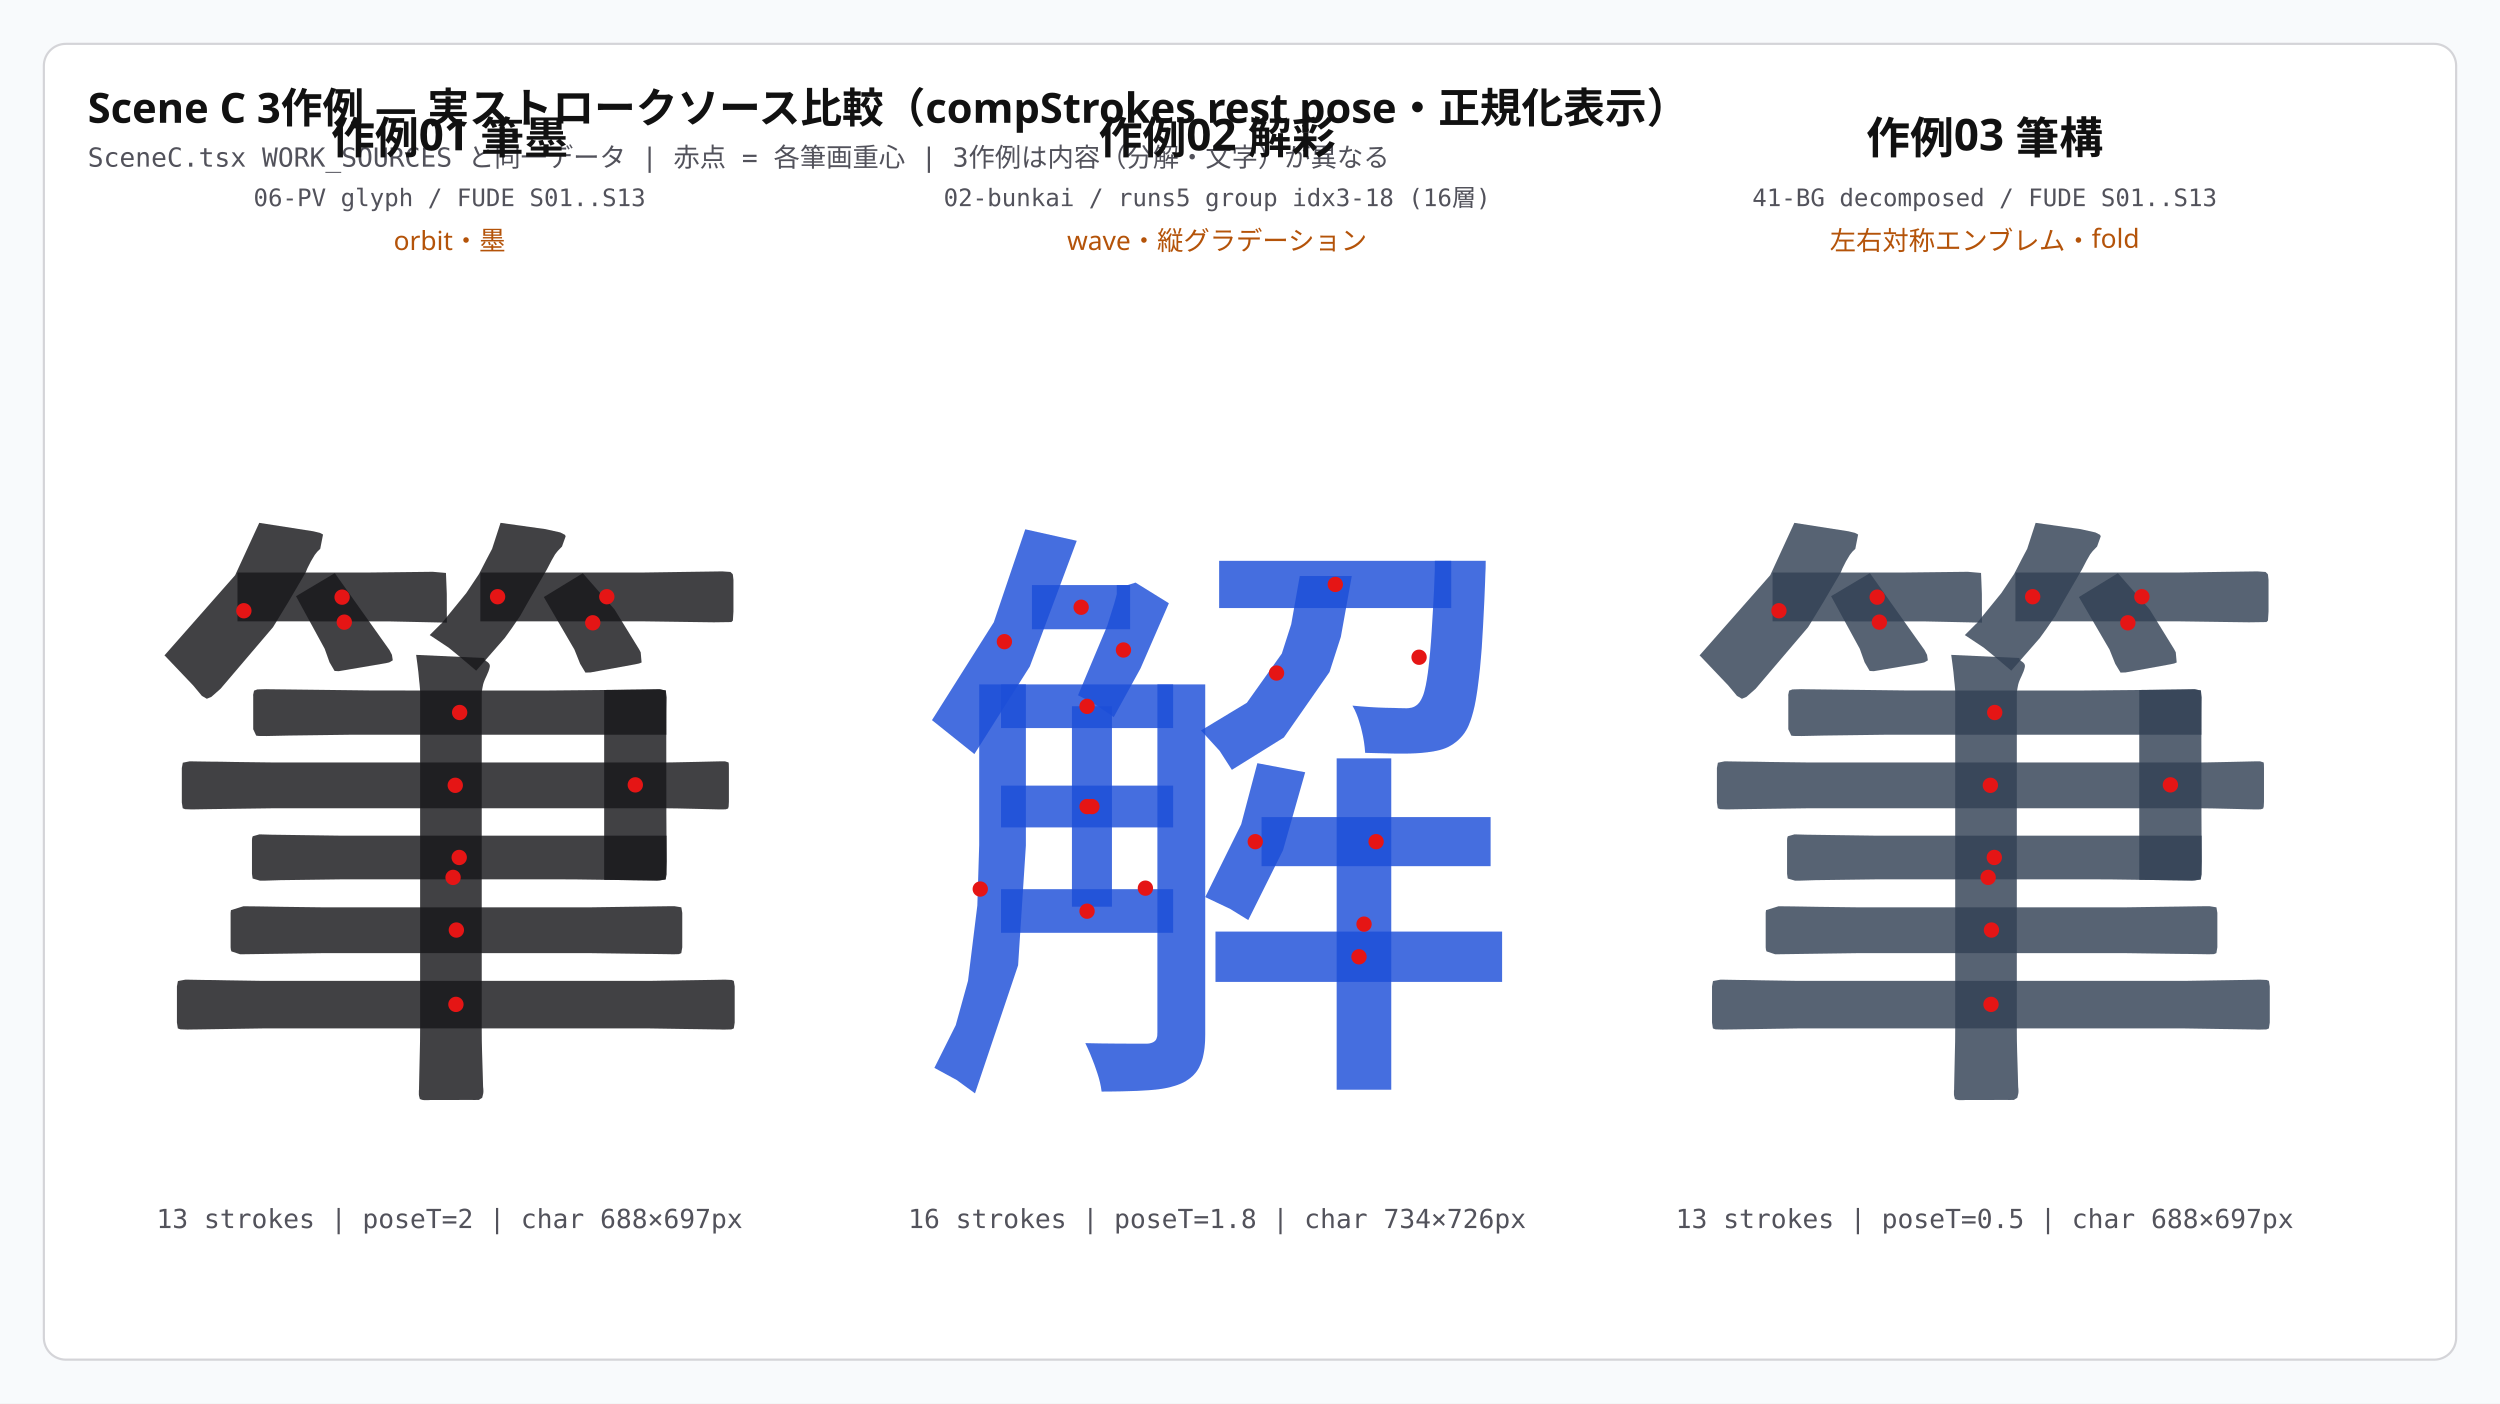
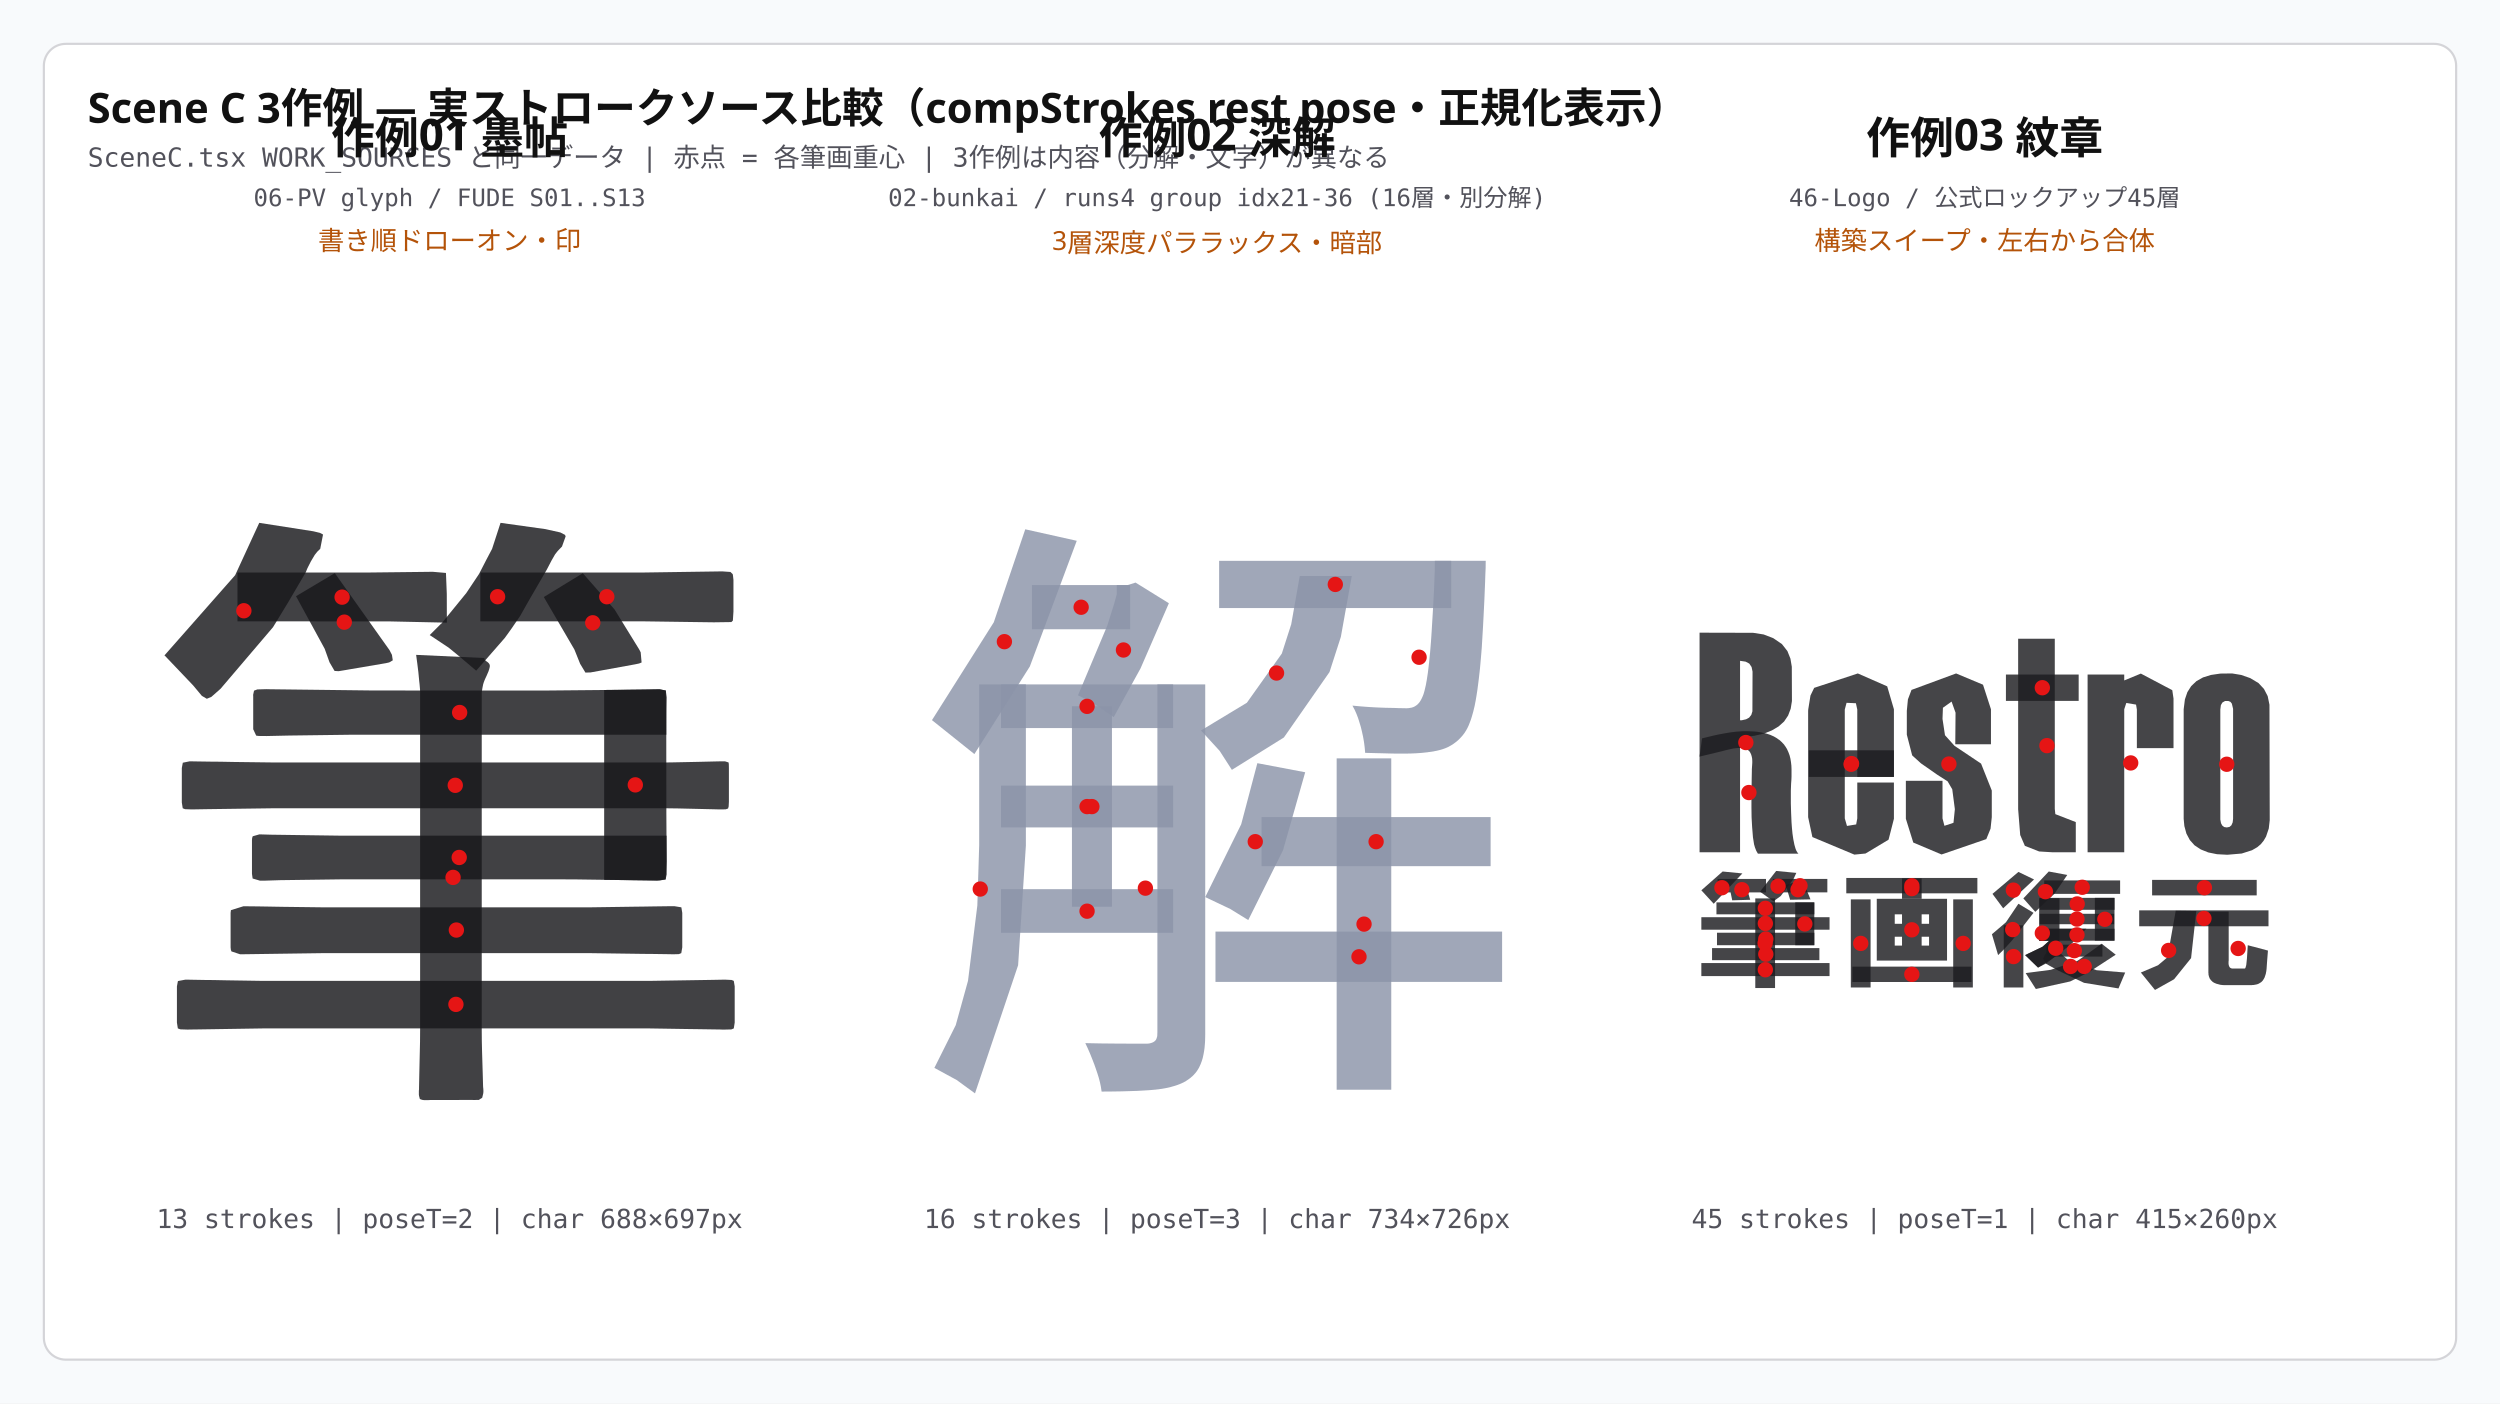
<svg xmlns="http://www.w3.org/2000/svg" width="1140" height="640" viewBox="0 0 1140 640">
  <rect width="1140" height="640" fill="#f8fafc" />
  <rect x="20" y="20" width="1100" height="600" rx="10" fill="#ffffff" stroke="#d4d4d8" />
  <text x="40" y="56" font-size="19" font-weight="700" fill="#111111" font-family="'Yu Gothic UI','Meiryo',sans-serif">Scene C 3作例 — 実ストロークソース比較（compStrokes rest pose・正規化表示）</text>
  <text x="40" y="76" font-size="12" fill="#52525b" font-family="'Consolas','Cascadia Mono',monospace">SceneC.tsx WORK_SOURCES と同一データ | 赤点 = 各筆画重心 | 3作例は内容（分解・文字）が異なる</text>
  <g transform="translate(-152.4,126.2) scale(0.3777)">
    <polygon points="907.3,467.0 905.9,456.5 988.3,460.3 988.2,461.1 988.4,461.8 988.8,462.5 989.4,463.2 990.1,463.7 990.8,464.3 991.4,464.7 992.5,465.5 993.3,466.3 994.0,467.1 994.5,468.0 994.8,469.0 994.9,470.1 994.7,471.5 994.0,474.2 993.1,476.8 992.0,479.3 990.9,481.9 989.7,484.4 988.6,486.9 987.6,489.5 986.8,492.1 986.0,496.1 985.3,500.3 985.1,502.2 985.1,909.7 985.2,922.8 985.5,935.9 985.9,949.0 986.3,962.1 986.7,976.8 986.8,978.6 987.0,980.5 987.1,982.4 987.1,984.2 986.9,986.0 986.3,988.6 985.6,991.3 982.6,993.1 982.3,993.4 981.9,993.7 981.5,993.8 976.0,993.9 970.5,993.8 952.3,993.9 927.4,993.9 926.4,993.9 923.4,993.9 921.6,994.0 919.7,994.1 917.8,994.1 915.9,994.1 915.1,994.0 914.7,994.0 914.4,993.9 914.1,993.9 913.8,993.8 913.6,993.8 913.5,993.8 912.8,993.6 911.6,993.2 910.4,992.7 909.9,990.8 909.4,988.9 909.3,988.1 909.2,987.6 909.2,987.2 909.2,986.9 909.2,986.0 909.2,985.4 909.2,985.1 909.2,984.9 909.2,983.9 909.2,983.2 909.2,982.9 909.2,982.8 909.4,981.0 909.4,978.8 909.7,964.0 910.0,950.4 910.3,936.9 910.6,923.3 910.7,909.7 910.7,501.8 910.6,498.4 910.3,494.9 910.0,491.5 909.6,488.1 908.6,477.5" fill="#18181b" fill-opacity="0.82" />
    <polygon points="922.3,432.6 935.9,419.0 936.1,419.1 966.5,381.8 981.9,358.7 990.9,341.2 997.6,328.5 1007.8,297.1 1062.1,304.7 1080.0,308.7 1085.6,311.6 1086.4,313.4 1082.0,325.7 1079.7,328.1 1076.8,331.1 1073.6,335.2 1069.2,342.9 1063.8,353.3 1041.6,391.6 1031.6,409.3 1020.9,425.0 1012.9,436.1 978.4,475.6 958.0,458.3 945.2,447.8" fill="#18181b" fill-opacity="0.82" />
    <polygon points="707.7,680.2 707.9,677.7 708.6,675.5 716.7,673.2 730.6,673.6 816.3,674.8 1208.2,674.8 1208.3,706.1 1207.1,727.6 1196.8,729.0 1099.4,727.6 1078.4,727.5 816.3,727.5 741.9,728.5 723.1,729.1 719.7,729.1 717.3,729.1 708.5,726.5 707.7,720.8 707.7,682.2" fill="#18181b" fill-opacity="0.82" />
    <polygon points="709.1,504.8 710.2,499.7 714.2,498.2 725.1,497.9 729.4,498.0 854.0,499.5 1058.0,499.6 1154.6,498.7 1184.2,498.3 1199.6,498.0 1207.1,499.5 1207.3,499.5 1207.9,552.9 829.2,552.9 752.7,553.9 725.4,554.5 715.5,554.4 712.8,554.0 709.2,546.3 709.2,506.6" fill="#18181b" fill-opacity="0.82" />
    <polygon points="690.2,416.0 690.2,357.1 847.2,357.1 909.3,356.4 925.9,356.2 941.9,357.6 942.9,382.7 943.0,417.6 873.8,416.1" fill="#18181b" fill-opacity="0.82" />
    <polygon points="1132.9,498.9 1177.8,498.4 1199.9,498.1 1207.3,499.5 1208.4,507.7 1208.2,524.3 1207.9,555.8 1208.0,648.6 1208.3,698.7 1208.4,721.5 1207.1,727.6 1200.1,728.9 1173.7,728.6 1132.9,728.1" fill="#18181b" fill-opacity="0.82" />
    <polygon points="983.4,416.0 983.4,357.1 1179.0,357.1 1254.8,356.0 1275.4,355.7 1285.4,356.4 1286.7,357.7 1288.1,359.0 1288.4,360.6 1289.0,366.0 1289.0,366.8 1289.0,368.1 1289.0,371.7 1289.0,371.8 1289.0,375.4 1289.0,404.1 1288.3,415.1 1286.5,416.9 1265.3,417.2 1242.8,416.9 1179.0,416.0" fill="#18181b" fill-opacity="0.82" />
    <polygon points="617.1,900.5 617.1,856.7 618.3,850.3 627.4,848.6 628.2,848.6 629.8,848.6 633.3,848.7 650.8,849.0 661.8,849.1 676.4,849.4 720.6,850.1 1187.8,850.1 1262.7,848.9 1278.6,848.6 1286.8,849.0 1289.4,850.1 1290.5,856.7 1290.5,900.5 1289.4,907.5 1286.5,908.7 1278.6,908.9 1275.1,908.9 1273.3,908.8 1246.6,908.4 1232.0,908.2 1187.8,907.5 720.6,907.5 643.3,908.7 635.6,908.8 629.8,908.9 621.2,908.6 618.2,907.5" fill="#18181b" fill-opacity="0.82" />
    <polygon points="681.9,809.6 681.9,768.0 682.3,764.7 697.4,760.0 708.4,760.1 716.6,760.2 728.7,760.4 733.7,760.5 745.8,760.7 793.5,761.3 1115.6,761.3 1171.2,760.5 1179.9,760.4 1192.0,760.2 1214.3,759.9 1217.6,759.9 1226.1,761.3 1227.2,768.0 1227.2,809.6 1226.0,816.6 1223.1,817.8 1215.6,818.0 1212.8,817.9 1192.0,817.6 1179.9,817.5 1115.6,816.6 793.5,816.6 708.4,817.8 693.4,818.0 682.9,814.5 682.2,812.4" fill="#18181b" fill-opacity="0.82" />
    <polygon points="623.0,634.7 623.0,593.1 624.2,586.7 632.5,585.0 634.6,585.0 637.3,585.1 657.8,585.4 669.7,585.5 685.5,585.8 733.1,586.4 1207.7,586.4 1215.4,586.3 1245.1,585.7 1270.1,585.1 1275.5,585.0 1278.7,585.0 1283.1,586.4 1283.4,588.4 1283.5,593.1 1283.5,633.9 1283.2,639.6 1282.5,642.0 1279.6,643.0 1272.1,643.1 1268.6,643.0 1222.0,641.9 1207.7,641.7 733.1,641.7 652.4,642.8 635.2,643.1 626.9,642.8 624.1,641.7" fill="#18181b" fill-opacity="0.82" />
    <polygon points="1060.1,386.8 1060.0,386.7 1107.1,357.9 1145.4,401.6 1175.0,449.6 1177.0,453.4 1178.1,465.7 1175.1,466.9 1170.4,467.9 1129.1,475.4 1116.5,477.7 1110.3,477.9 1103.9,467.3 1097.0,450.1" fill="#18181b" fill-opacity="0.82" />
    <polygon points="761.0,385.9 760.8,385.7 807.7,357.8 873.7,450.7 875.4,454.0 876.7,456.5 877.7,463.1 873.4,465.6 869.5,466.5 825.9,473.9 820.8,474.8 812.3,476.2 807.4,475.9 801.3,465.4 795.5,449.2" fill="#18181b" fill-opacity="0.82" />
    <polygon points="602.8,457.8 602.0,457.2 687.4,360.3 716.5,297.1 781.8,307.3 789.7,309.2 793.5,311.2 790.1,328.5 786.6,331.9 783.5,335.8 778.8,343.7 774.7,351.8 772.5,357.1 751.2,393.4 733.1,423.1 669.8,497.4 658.7,507.2 653.2,509.5 647.2,506.0 636.7,493.4" fill="#18181b" fill-opacity="0.82" />
  </g>
  <circle cx="206.6" cy="400.1" r="3.5" fill="#e51515" />
  <circle cx="226.9" cy="272.1" r="3.5" fill="#e51515" />
  <circle cx="209.4" cy="391.0" r="3.5" fill="#e51515" />
  <circle cx="209.6" cy="324.9" r="3.5" fill="#e51515" />
  <circle cx="156.0" cy="272.3" r="3.5" fill="#e51515" />
  <circle cx="289.7" cy="357.9" r="3.5" fill="#e51515" />
  <circle cx="276.7" cy="272.1" r="3.5" fill="#e51515" />
  <circle cx="207.9" cy="458.0" r="3.5" fill="#e51515" />
  <circle cx="208.1" cy="424.1" r="3.5" fill="#e51515" />
  <circle cx="207.6" cy="358.1" r="3.5" fill="#e51515" />
  <circle cx="270.3" cy="284.0" r="3.5" fill="#e51515" />
  <circle cx="157.0" cy="283.7" r="3.5" fill="#e51515" />
  <circle cx="111.2" cy="278.5" r="3.5" fill="#e51515" />
-   <text x="205" y="70" text-anchor="middle" font-size="20" font-weight="700" fill="#111111" font-family="'Yu Gothic UI','Meiryo',sans-serif">作例01 筆墨</text>
+   <text x="205" y="70" text-anchor="middle" font-size="20" font-weight="700" fill="#111111" font-family="'Yu Gothic UI','Meiryo',sans-serif">作例01 墨帖</text>
  <text x="205" y="94" text-anchor="middle" font-size="11" fill="#52525b" font-family="'Consolas','Cascadia Mono',monospace">06-PV glyph / FUDE S01..S13</text>
-   <text x="205" y="114" text-anchor="middle" font-size="12" fill="#b45309" font-family="'Yu Gothic UI','Meiryo',sans-serif">orbit・墨</text>
+   <text x="205" y="114" text-anchor="middle" font-size="12" fill="#b45309" font-family="'Yu Gothic UI','Meiryo',sans-serif">書き順ドローオン・印</text>
  <text x="205" y="560" text-anchor="middle" font-size="12" fill="#52525b" font-family="'Consolas','Cascadia Mono',monospace">13 strokes | poseT=2 | char 688×697px</text>
  <g transform="translate(363.7,178.7) scale(0.3542)">
-     <polygon points="694.0,471.8 764.3,471.8 764.3,898.4 694.0,898.4" fill="#1d4ed8" fill-opacity="0.82" />
-     <polygon points="538.0,759.6 538.0,694.8 907.0,694.8 907.0,759.6" fill="#1d4ed8" fill-opacity="0.82" />
-     <polygon points="597.3,610.6 597.3,547.4 892.2,547.4 892.2,610.6" fill="#1d4ed8" fill-opacity="0.82" />
-     <polygon points="524.8,650.4 571.1,556.7 591.9,478.0 653.5,489.7 625.0,590.0 580.2,680.0 557.0,665.7" fill="#1d4ed8" fill-opacity="0.82" />
-     <polygon points="519.3,435.9 578.4,400.2 623.4,336.9 635.5,299.2 646.5,237.0 713.5,237.0 699.4,315.4 684.8,360.7 626.1,444.9 559.1,486.6 543.4,462.2" fill="#1d4ed8" fill-opacity="0.82" />
-     <polygon points="717.1,409.1 714.3,403.9 725.1,404.9 735.8,405.7 746.5,406.3 757.3,406.7 768.1,406.9 773.3,407.1 778.6,407.2 783.9,407.3 786.1,407.2 788.2,406.9 788.8,406.8 789.5,406.6 790.1,406.6 792.4,405.9 794.4,405.0 796.3,403.8 798.0,402.5 799.5,400.9 800.9,399.2 802.1,397.3 803.2,395.3 804.2,393.2 805.1,391.1 805.9,388.9 806.6,386.6 807.2,384.4 807.7,382.2 808.2,380.1 808.7,378.0 810.0,371.0 811.4,361.8 813.0,348.5 814.3,335.2 815.4,321.8 816.3,308.5 817.1,295.1 817.9,281.7 818.6,268.9 819.3,256.0 819.8,243.2 820.3,230.3 820.4,217.5 885.9,217.5 885.8,226.7 885.4,235.9 885.1,245.1 884.2,267.2 883.1,289.4 882.4,302.8 881.6,316.2 880.8,329.6 879.7,342.9 878.5,356.3 877.0,369.6 875.3,382.9 874.2,390.1 873.0,397.3 871.6,404.4 869.9,411.5 869.1,414.3 869.1,414.3 868.0,418.2 867.9,418.5 867.9,418.5 867.9,418.5 866.8,422.0 865.4,425.7 863.9,429.5 862.2,433.1 860.9,435.4 860.5,436.2 860.4,436.3 860.2,436.5 859.3,438.0 858.4,439.4 858.2,439.6 858.0,439.9 857.3,440.8 856.0,442.5 853.4,445.4 850.6,448.2 847.5,450.8 844.4,453.1 841.1,455.2 837.5,457.2 833.8,458.8 830.1,460.1 826.3,461.2 822.4,462.1 820.6,462.4 819.0,462.8 815.1,463.4 811.0,463.9 811.0,464.0 810.6,464.0 803.1,464.8 795.6,465.3 788.1,465.6 780.5,465.7 773.0,465.7 765.4,465.6 757.9,465.4 750.4,465.2 750.4,465.2 745.9,465.1 730.7,464.7 730.1,457.8 729.2,450.8 728.0,443.9 726.5,437.1 725.1,431.3 723.4,425.7 721.6,420.0 719.5,414.5" fill="#1d4ed8" fill-opacity="0.82" />
-     <polygon points="542.7,278.3 542.7,217.5 841.5,217.5 841.5,278.3" fill="#1d4ed8" fill-opacity="0.82" />
-     <polygon points="261.9,696.4 261.9,640.2 483.5,640.2 483.5,696.4" fill="#1d4ed8" fill-opacity="0.82" />
-     <polygon points="261.9,560.7 261.9,506.9 483.5,506.9 483.5,560.7" fill="#1d4ed8" fill-opacity="0.82" />
-     <polygon points="353.2,404.7 404.7,404.7 404.7,662.8 353.2,662.8" fill="#1d4ed8" fill-opacity="0.82" />
-     <polygon points="373.6,845.2 370.4,838.4 390.2,838.8 410.1,839.0 430.0,839.1 449.9,839.1 451.4,839.0 453.0,838.8 454.6,838.4 456.2,837.9 457.8,837.2 459.1,836.4 460.3,835.4 461.3,834.2 462.0,832.8 462.5,831.3 462.9,829.8 463.1,828.2 463.1,826.6 463.2,825.1 463.2,376.6 524.8,376.6 524.8,825.9 524.8,827.5 524.8,827.5 524.7,831.7 524.6,836.0 524.3,840.3 523.9,844.7 523.3,849.0 522.5,853.3 521.6,857.5 520.3,861.7 518.8,865.7 517.6,868.2 517.5,868.5 517.4,868.7 517.0,869.6 516.4,870.6 516.0,871.4 515.6,872.0 515.1,872.8 514.7,873.4 514.3,874.1 513.7,874.9 513.0,875.8 512.4,876.6 511.9,877.2 511.3,877.8 510.7,878.5 509.9,879.4 509.2,880.1 508.7,880.6 508.2,881.1 507.4,881.7 506.3,882.7 505.6,883.3 505.5,883.4 505.3,883.5 503.3,885.0 500.0,887.2 497.0,888.9 493.8,890.4 490.6,891.7 489.9,891.9 489.8,892.0 486.3,893.2 482.8,894.2 479.3,895.2 475.7,896.0 472.1,896.7 468.5,897.3 466.8,897.5 466.3,897.6 465.8,897.7 465.0,897.8 461.5,898.2 460.8,898.3 460.3,898.3 460.3,898.3 456.3,898.7 451.1,899.1 437.2,899.9 427.2,900.2 417.3,900.5 404.3,900.7 391.4,900.8 390.5,894.8 389.3,889.0 387.8,883.2 386.0,877.4 384.1,871.8 382.1,866.1 379.4,859.1 376.6,852.1" fill="#1d4ed8" fill-opacity="0.82" />
-     <polygon points="261.9,376.6 483.5,376.6 483.5,432.8 261.9,432.8" fill="#1d4ed8" fill-opacity="0.82" />
-     <polygon points="176.1,870.3 203.6,815.3 219.4,758.2 231.4,661.2 233.8,583.3 233.8,376.6 293.9,376.6 293.9,584.1 283.9,738.2 228.4,903.1 204.8,885.9" fill="#1d4ed8" fill-opacity="0.82" />
-     <polygon points="361.0,390.6 398.7,300.9 407.6,272.6 410.1,263.5 410.9,260.4 410.9,248.7 424.9,248.7 428.2,247.7 435.1,245.5 478.0,272.1 441.5,356.0 407.0,418.7 381.4,401.2" fill="#1d4ed8" fill-opacity="0.82" />
-     <polygon points="301.7,305.6 301.7,248.7 428.1,248.7 428.1,305.6" fill="#1d4ed8" fill-opacity="0.82" />
-     <polygon points="173.0,422.6 252.6,296.6 293.1,176.9 359.4,191.7 299.0,353.5 227.6,466.3" fill="#1d4ed8" fill-opacity="0.82" />
+     <polygon points="694.0,471.8 764.3,471.8 764.3,898.4 694.0,898.4" fill="#8b93a8" fill-opacity="0.82" />
+     <polygon points="538.0,759.6 538.0,694.8 907.0,694.8 907.0,759.6" fill="#8b93a8" fill-opacity="0.82" />
+     <polygon points="597.3,610.6 597.3,547.4 892.2,547.4 892.2,610.6" fill="#8b93a8" fill-opacity="0.82" />
+     <polygon points="524.8,650.4 571.1,556.7 591.9,478.0 653.5,489.7 625.0,590.0 580.2,680.0 557.0,665.7" fill="#8b93a8" fill-opacity="0.82" />
+     <polygon points="519.3,435.9 578.4,400.2 623.4,336.9 635.5,299.2 646.5,237.0 713.5,237.0 699.4,315.4 684.8,360.7 626.1,444.9 559.1,486.6 543.4,462.2" fill="#8b93a8" fill-opacity="0.82" />
+     <polygon points="717.1,409.1 714.3,403.9 725.1,404.9 735.8,405.7 746.5,406.3 757.3,406.7 768.1,406.9 773.3,407.1 778.6,407.2 783.9,407.3 786.1,407.2 788.2,406.9 788.8,406.8 789.5,406.6 790.1,406.6 792.4,405.9 794.4,405.0 796.3,403.8 798.0,402.5 799.5,400.9 800.9,399.2 802.1,397.3 803.2,395.3 804.2,393.2 805.1,391.1 805.9,388.9 806.6,386.6 807.2,384.4 807.7,382.2 808.2,380.1 808.7,378.0 810.0,371.0 811.4,361.8 813.0,348.5 814.3,335.2 815.4,321.8 816.3,308.5 817.1,295.1 817.9,281.7 818.6,268.9 819.3,256.0 819.8,243.2 820.3,230.3 820.4,217.5 885.9,217.5 885.8,226.7 885.4,235.9 885.1,245.1 884.2,267.2 883.1,289.4 882.4,302.8 881.6,316.2 880.8,329.6 879.7,342.9 878.5,356.3 877.0,369.6 875.3,382.9 874.2,390.1 873.0,397.3 871.6,404.4 869.9,411.5 869.1,414.3 869.1,414.3 868.0,418.2 867.9,418.5 867.9,418.5 867.9,418.5 866.8,422.0 865.4,425.7 863.9,429.5 862.2,433.1 860.9,435.4 860.5,436.2 860.4,436.3 860.2,436.5 859.3,438.0 858.4,439.4 858.2,439.6 858.0,439.9 857.3,440.8 856.0,442.5 853.4,445.4 850.6,448.2 847.5,450.8 844.4,453.1 841.1,455.2 837.5,457.2 833.8,458.8 830.1,460.1 826.3,461.2 822.4,462.1 820.6,462.4 819.0,462.8 815.1,463.4 811.0,463.9 811.0,464.0 810.6,464.0 803.1,464.8 795.6,465.3 788.1,465.6 780.5,465.7 773.0,465.7 765.4,465.6 757.9,465.4 750.4,465.2 750.4,465.2 745.9,465.1 730.7,464.7 730.1,457.8 729.2,450.8 728.0,443.9 726.5,437.1 725.1,431.3 723.4,425.7 721.6,420.0 719.5,414.5" fill="#8b93a8" fill-opacity="0.82" />
+     <polygon points="542.7,278.3 542.7,217.5 841.5,217.5 841.5,278.3" fill="#8b93a8" fill-opacity="0.82" />
+     <polygon points="261.9,696.4 261.9,640.2 483.5,640.2 483.5,696.4" fill="#8b93a8" fill-opacity="0.82" />
+     <polygon points="261.9,560.7 261.9,506.9 483.5,506.9 483.5,560.7" fill="#8b93a8" fill-opacity="0.82" />
+     <polygon points="353.2,404.7 404.7,404.7 404.7,662.8 353.2,662.8" fill="#8b93a8" fill-opacity="0.82" />
+     <polygon points="373.6,845.2 370.4,838.4 390.2,838.8 410.1,839.0 430.0,839.1 449.9,839.1 451.4,839.0 453.0,838.8 454.6,838.4 456.2,837.9 457.8,837.2 459.1,836.4 460.3,835.4 461.3,834.2 462.0,832.8 462.5,831.3 462.9,829.8 463.1,828.2 463.1,826.6 463.2,825.1 463.2,376.6 524.8,376.6 524.8,825.9 524.8,827.5 524.8,827.5 524.7,831.7 524.6,836.0 524.3,840.3 523.9,844.7 523.3,849.0 522.5,853.3 521.6,857.5 520.3,861.7 518.8,865.7 517.6,868.2 517.5,868.5 517.4,868.7 517.0,869.6 516.4,870.6 516.0,871.4 515.6,872.0 515.1,872.8 514.7,873.4 514.3,874.1 513.7,874.9 513.0,875.8 512.4,876.6 511.9,877.2 511.3,877.8 510.7,878.5 509.9,879.4 509.2,880.1 508.7,880.6 508.2,881.1 507.4,881.7 506.3,882.7 505.6,883.3 505.5,883.4 505.3,883.5 503.3,885.0 500.0,887.2 497.0,888.9 493.8,890.4 490.6,891.7 489.9,891.9 489.8,892.0 486.3,893.2 482.8,894.2 479.3,895.2 475.7,896.0 472.1,896.7 468.5,897.3 466.8,897.5 466.3,897.6 465.8,897.7 465.0,897.8 461.5,898.2 460.8,898.3 460.3,898.3 460.3,898.3 456.3,898.7 451.1,899.1 437.2,899.9 427.2,900.2 417.3,900.5 404.3,900.7 391.4,900.8 390.5,894.8 389.3,889.0 387.8,883.2 386.0,877.4 384.1,871.8 382.1,866.1 379.4,859.1 376.6,852.1" fill="#8b93a8" fill-opacity="0.82" />
+     <polygon points="261.9,376.6 483.5,376.6 483.5,432.8 261.9,432.8" fill="#8b93a8" fill-opacity="0.82" />
+     <polygon points="176.1,870.3 203.6,815.3 219.4,758.2 231.4,661.2 233.8,583.3 233.8,376.6 293.9,376.6 293.9,584.1 283.9,738.2 228.4,903.1 204.8,885.9" fill="#8b93a8" fill-opacity="0.82" />
+     <polygon points="361.0,390.6 398.7,300.9 407.6,272.6 410.1,263.5 410.9,260.4 410.9,248.7 424.9,248.7 428.2,247.7 435.1,245.5 478.0,272.1 441.5,356.0 407.0,418.7 381.4,401.2" fill="#8b93a8" fill-opacity="0.82" />
+     <polygon points="301.7,305.6 301.7,248.7 428.1,248.7 428.1,305.6" fill="#8b93a8" fill-opacity="0.82" />
+     <polygon points="173.0,422.6 252.6,296.6 293.1,176.9 359.4,191.7 299.0,353.5 227.6,466.3" fill="#8b93a8" fill-opacity="0.82" />
  </g>
  <circle cx="622.0" cy="421.4" r="3.5" fill="#e51515" />
  <circle cx="619.7" cy="436.3" r="3.5" fill="#e51515" />
  <circle cx="627.5" cy="383.8" r="3.5" fill="#e51515" />
  <circle cx="572.4" cy="383.8" r="3.5" fill="#e51515" />
  <circle cx="582.1" cy="306.9" r="3.5" fill="#e51515" />
  <circle cx="647.1" cy="299.7" r="3.5" fill="#e51515" />
  <circle cx="608.9" cy="266.5" r="3.5" fill="#e51515" />
  <circle cx="495.7" cy="415.5" r="3.5" fill="#e51515" />
  <circle cx="495.7" cy="367.8" r="3.5" fill="#e51515" />
  <circle cx="497.9" cy="367.8" r="3.5" fill="#e51515" />
  <circle cx="522.3" cy="405.0" r="3.5" fill="#e51515" />
  <circle cx="495.7" cy="322.1" r="3.5" fill="#e51515" />
  <circle cx="447.0" cy="405.4" r="3.5" fill="#e51515" />
  <circle cx="512.3" cy="296.4" r="3.5" fill="#e51515" />
  <circle cx="493.0" cy="276.9" r="3.5" fill="#e51515" />
  <circle cx="458.0" cy="292.6" r="3.5" fill="#e51515" />
-   <text x="555" y="70" text-anchor="middle" font-size="20" font-weight="700" fill="#111111" font-family="'Yu Gothic UI','Meiryo',sans-serif">作例02 解彩</text>
-   <text x="555" y="94" text-anchor="middle" font-size="11" fill="#52525b" font-family="'Consolas','Cascadia Mono',monospace">02-bunkai / runs5 group idx3-18 (16層)</text>
-   <text x="555" y="114" text-anchor="middle" font-size="12" fill="#b45309" font-family="'Yu Gothic UI','Meiryo',sans-serif">wave・縦グラデーション</text>
-   <text x="555" y="560" text-anchor="middle" font-size="12" fill="#52525b" font-family="'Consolas','Cascadia Mono',monospace">16 strokes | poseT=1.8 | char 734×726px</text>
-   <g transform="translate(547.6,126.2) scale(0.3777)">
-     <polygon points="602.8,457.8 602.0,457.2 687.4,360.3 716.5,297.1 781.8,307.3 789.7,309.2 793.5,311.2 790.1,328.5 786.6,331.9 783.5,335.8 778.8,343.7 774.7,351.8 772.5,357.1 751.2,393.4 733.1,423.1 669.8,497.4 658.7,507.2 653.2,509.5 647.2,506.0 636.7,493.4" fill="#334155" fill-opacity="0.82" />
-     <polygon points="761.0,385.9 760.8,385.7 807.7,357.8 873.7,450.7 875.4,454.0 876.7,456.5 877.7,463.1 873.4,465.6 869.5,466.5 825.9,473.9 820.8,474.8 812.3,476.2 807.4,475.9 801.3,465.4 795.5,449.2" fill="#334155" fill-opacity="0.82" />
-     <polygon points="1060.1,386.8 1060.0,386.7 1107.1,357.9 1145.4,401.6 1175.0,449.6 1177.0,453.4 1178.1,465.7 1175.1,466.9 1170.4,467.9 1129.1,475.4 1116.5,477.7 1110.3,477.9 1103.9,467.3 1097.0,450.1" fill="#334155" fill-opacity="0.82" />
-     <polygon points="623.0,634.7 623.0,593.1 624.2,586.7 632.5,585.0 634.6,585.0 637.3,585.1 657.8,585.4 669.7,585.5 685.5,585.8 733.1,586.4 1207.7,586.4 1215.4,586.3 1245.1,585.7 1270.1,585.1 1275.5,585.0 1278.7,585.0 1283.1,586.4 1283.4,588.4 1283.5,593.1 1283.5,633.9 1283.2,639.6 1282.5,642.0 1279.6,643.0 1272.1,643.1 1268.6,643.0 1222.0,641.9 1207.7,641.7 733.1,641.7 652.4,642.8 635.2,643.1 626.9,642.8 624.1,641.7" fill="#334155" fill-opacity="0.82" />
-     <polygon points="681.9,809.6 681.9,768.0 682.3,764.7 697.4,760.0 708.4,760.1 716.6,760.2 728.7,760.4 733.7,760.5 745.8,760.7 793.5,761.3 1115.6,761.3 1171.2,760.5 1179.9,760.4 1192.0,760.2 1214.3,759.9 1217.6,759.9 1226.1,761.3 1227.2,768.0 1227.2,809.6 1226.0,816.6 1223.1,817.8 1215.6,818.0 1212.8,817.9 1192.0,817.6 1179.9,817.5 1115.6,816.6 793.5,816.6 708.4,817.8 693.4,818.0 682.9,814.5 682.2,812.4" fill="#334155" fill-opacity="0.82" />
-     <polygon points="617.1,900.5 617.1,856.7 618.3,850.3 627.4,848.6 628.2,848.6 629.8,848.6 633.3,848.7 650.8,849.0 661.8,849.1 676.4,849.4 720.6,850.1 1187.8,850.1 1262.7,848.9 1278.6,848.6 1286.8,849.0 1289.4,850.1 1290.5,856.7 1290.5,900.5 1289.4,907.5 1286.5,908.7 1278.6,908.9 1275.1,908.9 1273.3,908.8 1246.6,908.4 1232.0,908.2 1187.8,907.5 720.6,907.5 643.3,908.7 635.6,908.8 629.8,908.9 621.2,908.6 618.2,907.5" fill="#334155" fill-opacity="0.82" />
-     <polygon points="983.4,416.0 983.4,357.1 1179.0,357.1 1254.8,356.0 1275.4,355.7 1285.4,356.4 1286.7,357.7 1288.1,359.0 1288.4,360.6 1289.0,366.0 1289.0,366.8 1289.0,368.1 1289.0,371.7 1289.0,371.8 1289.0,375.4 1289.0,404.1 1288.3,415.1 1286.5,416.9 1265.3,417.2 1242.8,416.9 1179.0,416.0" fill="#334155" fill-opacity="0.82" />
-     <polygon points="1132.9,498.9 1177.8,498.4 1199.9,498.1 1207.3,499.5 1208.4,507.7 1208.2,524.3 1207.9,555.8 1208.0,648.6 1208.3,698.7 1208.4,721.5 1207.1,727.6 1200.1,728.9 1173.7,728.6 1132.9,728.1" fill="#334155" fill-opacity="0.82" />
-     <polygon points="690.2,416.0 690.2,357.1 847.2,357.1 909.3,356.4 925.9,356.2 941.9,357.6 942.9,382.7 943.0,417.6 873.8,416.1" fill="#334155" fill-opacity="0.82" />
-     <polygon points="709.1,504.8 710.2,499.7 714.2,498.2 725.1,497.9 729.4,498.0 854.0,499.5 1058.0,499.6 1154.6,498.7 1184.2,498.3 1199.6,498.0 1207.1,499.5 1207.3,499.5 1207.9,552.9 829.2,552.9 752.7,553.9 725.4,554.5 715.5,554.4 712.8,554.0 709.2,546.3 709.2,506.6" fill="#334155" fill-opacity="0.82" />
-     <polygon points="707.7,680.2 707.9,677.7 708.6,675.5 716.7,673.2 730.6,673.6 816.3,674.8 1208.2,674.8 1208.3,706.1 1207.1,727.6 1196.8,729.0 1099.4,727.6 1078.4,727.5 816.3,727.5 741.9,728.5 723.1,729.1 719.7,729.1 717.3,729.1 708.5,726.5 707.7,720.8 707.7,682.2" fill="#334155" fill-opacity="0.82" />
-     <polygon points="922.3,432.6 935.9,419.0 936.1,419.1 966.5,381.8 981.9,358.7 990.9,341.2 997.6,328.5 1007.8,297.1 1062.1,304.7 1080.0,308.7 1085.6,311.6 1086.4,313.4 1082.0,325.7 1079.7,328.1 1076.8,331.1 1073.6,335.2 1069.2,342.9 1063.8,353.3 1041.6,391.6 1031.6,409.3 1020.9,425.0 1012.9,436.1 978.4,475.6 958.0,458.3 945.2,447.8" fill="#334155" fill-opacity="0.82" />
-     <polygon points="907.3,467.0 905.9,456.5 988.3,460.3 988.2,461.1 988.4,461.8 988.8,462.5 989.4,463.2 990.1,463.7 990.8,464.3 991.4,464.7 992.5,465.5 993.3,466.3 994.0,467.1 994.5,468.0 994.8,469.0 994.9,470.1 994.7,471.5 994.0,474.2 993.1,476.8 992.0,479.3 990.9,481.9 989.7,484.4 988.6,486.9 987.6,489.5 986.8,492.1 986.0,496.1 985.3,500.3 985.1,502.2 985.1,909.7 985.2,922.8 985.5,935.9 985.9,949.0 986.3,962.1 986.7,976.8 986.8,978.6 987.0,980.5 987.1,982.4 987.1,984.2 986.9,986.0 986.3,988.6 985.6,991.3 982.6,993.1 982.3,993.4 981.9,993.7 981.5,993.8 976.0,993.9 970.5,993.8 952.3,993.9 927.4,993.9 926.4,993.9 923.4,993.9 921.6,994.0 919.7,994.1 917.8,994.1 915.9,994.1 915.1,994.0 914.7,994.0 914.4,993.9 914.1,993.9 913.8,993.8 913.6,993.8 913.5,993.8 912.8,993.6 911.6,993.2 910.4,992.7 909.9,990.8 909.4,988.9 909.3,988.1 909.2,987.6 909.2,987.2 909.2,986.9 909.2,986.0 909.2,985.4 909.2,985.1 909.2,984.9 909.2,983.9 909.2,983.2 909.2,982.9 909.2,982.8 909.4,981.0 909.4,978.8 909.7,964.0 910.0,950.4 910.3,936.9 910.6,923.3 910.7,909.7 910.7,501.8 910.6,498.4 910.3,494.9 910.0,491.5 909.6,488.1 908.6,477.5" fill="#334155" fill-opacity="0.82" />
+   <text x="555" y="70" text-anchor="middle" font-size="20" font-weight="700" fill="#111111" font-family="'Yu Gothic UI','Meiryo',sans-serif">作例02 深解</text>
+   <text x="555" y="94" text-anchor="middle" font-size="11" fill="#52525b" font-family="'Consolas','Cascadia Mono',monospace">02-bunkai / runs4 group idx21-36 (16層・別分解)</text>
+   <text x="555" y="114" text-anchor="middle" font-size="12" fill="#b45309" font-family="'Yu Gothic UI','Meiryo',sans-serif">3層深度パララックス・暗部</text>
+   <text x="555" y="560" text-anchor="middle" font-size="12" fill="#52525b" font-family="'Consolas','Cascadia Mono',monospace">16 strokes | poseT=3 | char 734×726px</text>
+   <g transform="translate(775.0,288.5) scale(0.6259)">
+     <polygon points="370.7,248.0 370.7,246.6 370.7,245.2 370.7,203.2 385.5,203.2 385.5,238.7 385.4,239.6 385.4,240.5 385.4,241.4 385.6,242.4 385.9,243.2 386.4,244.0 387.1,244.4 387.9,244.7 388.7,244.7 389.6,244.7 396.5,244.7 396.9,244.7 397.2,244.7 397.5,244.5 397.7,244.2 398.0,243.2 398.3,242.1 398.8,237.3 399.1,232.5 399.4,227.7 414.1,231.6 413.5,239.2 413.4,240.6 413.3,242.0 413.2,243.5 413.1,245.0 412.9,246.6 412.6,248.1 412.6,248.2 412.6,248.3 412.2,249.6 412.0,250.1 411.7,251.1 411.0,252.4 410.2,253.6 409.2,254.6 407.9,255.4 407.2,255.8 406.9,255.9 406.6,256.0 406.5,256.1 406.1,256.2 405.2,256.4 404.5,256.5 404.4,256.5 404.2,256.6 403.4,256.7 402.8,256.7 402.3,256.8 400.2,256.8 398.1,256.8 396.0,256.8 383.8,256.8 382.3,256.8 380.8,256.7 379.3,256.5 377.8,256.1 376.3,255.7 376.2,255.6 375.9,255.5 375.2,255.2 375.0,255.1 374.9,255.1 374.6,254.9 373.7,254.3 373.7,254.3 373.7,254.3 373.5,254.1 372.8,253.4 372.7,253.3 372.6,253.3 372.5,253.1 372.0,252.4 371.8,252.1 371.8,252.0 371.6,251.9 371.4,251.2 371.2,250.7 371.1,250.5 371.1,250.4 371.0,249.9 370.8,249.4 370.8,249.0 370.8,248.8 370.8,248.4" fill="#1d1d20" fill-opacity="0.82" />
+     <polygon points="321.5,247.6 334.0,242.3 340.9,236.5 346.9,202.6 361.9,202.8 358.1,237.1 345.7,252.5 331.8,260.3" fill="#1d1d20" fill-opacity="0.82" />
+     <polygon points="320.3,202.3 414.5,202.3 414.5,213.9 320.3,213.9" fill="#1d1d20" fill-opacity="0.82" />
+     <polygon points="329.7,180.1 405.9,180.1 405.9,191.4 329.7,191.4" fill="#1d1d20" fill-opacity="0.82" />
+     <polygon points="258.2,227.1 261.6,232.4 268.3,238.4 272.8,240.0 279.0,242.3 289.2,245.9 310.1,247.6 305.2,259.2 280.1,255.1 261.5,246.3 252.4,241.2 250.3,237.5 251.6,234.5" fill="#1d1d20" fill-opacity="0.82" />
+     <polygon points="237.6,248.0 255.9,245.6 262.8,243.3 275.3,239.1 282.9,233.8 292.9,226.6 303.2,234.6 283.4,247.5 270.0,254.1 245.0,259.6" fill="#1d1d20" fill-opacity="0.82" />
+     <polygon points="252.6,236.0 252.6,227.3 293.5,227.3 293.5,236.0" fill="#1d1d20" fill-opacity="0.82" />
+     <polygon points="237.2,234.9 249.9,228.8 254.8,224.4 247.4,224.4 247.4,215.7 281.8,215.7 273.2,224.4 270.4,227.3 259.0,236.0 246.6,244.0" fill="#1d1d20" fill-opacity="0.82" />
+     <polygon points="237.2,234.9 249.9,228.8 254.8,224.4 247.4,224.4 247.4,193.5 262.2,193.5 262.2,233.6 252.6,240.9 246.6,244.0" fill="#1d1d20" fill-opacity="0.82" />
+     <polygon points="247.4,215.7 302.3,215.7 302.3,224.4 247.4,224.4" fill="#1d1d20" fill-opacity="0.82" />
+     <polygon points="288.0,193.2 302.3,193.2 302.3,224.4 288.0,224.4" fill="#1d1d20" fill-opacity="0.82" />
+     <polygon points="247.8,212.4 247.8,204.8 302.0,204.8 302.0,212.4" fill="#1d1d20" fill-opacity="0.82" />
+     <polygon points="247.8,201.9 247.8,193.2 302.3,193.2 302.3,201.9" fill="#1d1d20" fill-opacity="0.82" />
+     <polygon points="251.1,190.3 251.1,180.5 306.4,180.5 306.4,190.3" fill="#1d1d20" fill-opacity="0.82" />
+     <polygon points="235.9,193.6 254.4,174.0 267.9,176.5 258.5,190.3 254.4,194.0 244.6,203.4" fill="#1d1d20" fill-opacity="0.82" />
+     <polygon points="213.0,219.7 223.2,211.0 232.3,197.5 243.3,204.1 227.6,224.3 221.6,230.9 217.5,234.9" fill="#1d1d20" fill-opacity="0.82" />
+     <polygon points="221.6,213.2 235.9,213.2 235.9,258.5 221.6,258.5" fill="#1d1d20" fill-opacity="0.82" />
+     <polygon points="213.4,190.3 232.3,174.3 243.7,179.8 221.2,200.8" fill="#1d1d20" fill-opacity="0.82" />
+     <polygon points="184.8,194.3 199.1,194.3 199.1,258.5 184.8,258.5" fill="#1d1d20" fill-opacity="0.82" />
+     <polygon points="110.2,258.5 110.2,194.3 124.6,194.3 124.6,258.5" fill="#1d1d20" fill-opacity="0.82" />
+     <polygon points="111.3,254.5 111.3,243.3 198.1,243.3 198.1,254.5" fill="#1d1d20" fill-opacity="0.82" />
+     <polygon points="129.1,238.9 142.2,228.0 147.5,228.0 147.5,212.1 161.8,212.1 161.8,228.0 167.2,228.0 167.2,221.5 161.8,221.5 161.8,212.1 167.2,212.1 167.2,205.2 161.8,205.2 161.8,212.1 147.5,212.1 147.5,205.2 142.2,205.2 142.2,212.1 147.5,212.1 147.5,221.5 142.2,221.5 142.2,228.0 129.1,238.9 129.1,193.9 180.3,193.9 180.3,238.9" fill="#1d1d20" fill-opacity="0.82" />
+     <polygon points="147.5,179.0 161.8,179.0 161.8,193.9 147.5,193.9" fill="#1d1d20" fill-opacity="0.82" />
+     <polygon points="106.9,189.9 106.9,178.7 202.4,178.7 202.4,189.9" fill="#1d1d20" fill-opacity="0.82" />
+     <polygon points="1.3,250.2 1.3,240.7 94.7,240.7 94.7,250.2" fill="#1d1d20" fill-opacity="0.82" />
+     <polygon points="9.1,238.6 9.1,229.8 87.3,229.8 87.3,238.6" fill="#1d1d20" fill-opacity="0.82" />
+     <polygon points="40.6,193.6 55.0,193.6 55.0,258.9 40.6,258.9" fill="#1d1d20" fill-opacity="0.82" />
+     <polygon points="12.3,205.2 12.3,196.5 83.6,196.5 83.6,205.2" fill="#1d1d20" fill-opacity="0.82" />
+     <polygon points="44.0,188.7 55.8,173.6 70.5,175.0 68.5,179.4 63.5,186.0 59.1,191.9 53.8,195.7" fill="#1d1d20" fill-opacity="0.82" />
+     <polygon points="12.7,227.7 12.7,218.6 83.6,218.6 83.6,227.7" fill="#1d1d20" fill-opacity="0.82" />
+     <polygon points="69.7,196.5 83.6,196.5 83.6,227.7 69.7,227.7" fill="#1d1d20" fill-opacity="0.82" />
+     <polygon points="1.3,216.4 1.3,207.3 94.7,207.3 94.7,216.4" fill="#1d1d20" fill-opacity="0.82" />
+     <polygon points="53.4,189.2 53.4,179.4 93.1,179.4 93.1,189.2" fill="#1d1d20" fill-opacity="0.82" />
+     <polygon points="13.1,189.2 13.1,179.4 48.4,179.4 48.4,189.2 35.3,189.2 36.9,194.6 23.8,195.0 22.6,189.2" fill="#1d1d20" fill-opacity="0.82" />
+     <polygon points="62.8,184.0 74.9,179.7 80.8,194.3 66.0,194.6" fill="#1d1d20" fill-opacity="0.82" />
+     <polygon points="1.3,187.7 16.8,174.0 31.2,175.4 10.3,197.5" fill="#1d1d20" fill-opacity="0.82" />
+     <polygon points="352.7,134.4 352.7,55.8 353.6,48.6 355.4,43.3 358.2,38.9 362.0,35.3 366.8,32.6 372.6,30.8 379.4,29.8 388.0,29.7 394.6,30.8 401.2,33.1 407.2,36.7 411.2,41.0 413.9,46.2 415.2,52.5 415.4,136.6 414.7,142.7 412.7,148.6 411.0,151.5 408.9,154.1 406.3,156.3 402.5,158.5 395.0,160.9 384.5,161.8 384.1,141.9 386.1,141.5 387.5,140.3 388.4,138.2 388.7,135.6 388.7,55.5 387.8,51.7 386.8,50.4 385.3,49.8 382.8,49.8 380.9,50.9 379.8,52.8 379.4,56.0 379.4,136.1 379.9,138.8 380.8,140.5 382.2,141.6 384.1,141.9 384.5,161.8 377.0,161.4 370.6,160.1 365.1,157.9 360.6,154.9 357.2,151.1 354.7,146.4 353.2,140.9 352.7,135.6" fill="#1d1d20" fill-opacity="0.82" />
+     <polygon points="282.7,160.0 282.7,30.5 309.4,30.5 309.4,34.8 321.5,29.8 344.4,41.9 345.3,48.0 345.3,84.1 318.6,84.1 318.6,56.0 318.0,52.4 310.9,51.2 309.4,55.8 309.4,160.0" fill="#1d1d20" fill-opacity="0.82" />
+     <polygon points="223.2,49.7 223.2,30.5 276.2,30.5 276.2,49.7" fill="#1d1d20" fill-opacity="0.82" />
+     <polygon points="232.1,4.4 258.8,4.4 258.8,128.4 259.2,132.2 274.1,138.0 274.1,160.0 257.3,160.0 247.4,159.4 237.0,155.3 233.6,147.4 232.1,128.6" fill="#1d1d20" fill-opacity="0.82" />
+     <polygon points="150.3,107.9 177.0,107.9 177.0,135.3 178.4,140.7 185.0,138.5 186.0,128.6 184.1,114.1 180.7,108.3 173.2,103.5 161.3,95.2 154.9,89.4 151.0,74.3 151.0,56.9 151.8,48.6 154.4,41.7 186.9,29.7 206.5,37.9 212.3,55.8 212.3,81.3 186.3,81.3 186.5,58.3 183.6,50.2 177.3,54.7 177.0,62.8 178.8,74.7 185.8,82.5 198.4,90.9 205.1,95.4 212.9,115.0 212.9,134.4 212.0,142.8 208.9,150.4 176.3,161.6 155.7,152.9 150.3,135.6" fill="#1d1d20" fill-opacity="0.82" />
+     <polygon points="141.6,105.1 114.9,105.1 114.9,56.0 113.9,51.4 107.1,51.1 105.8,56.0 105.8,135.3 107.4,140.8 114.1,139.7 114.9,135.3 114.9,109.2 141.6,109.2 141.6,135.6 137.7,150.8 120.9,160.9 112.8,161.7 82.2,148.9 79.1,134.4 79.1,56.9 79.2,55.8 80.8,45.8 83.5,40.2 115.3,29.7 136.7,39.1 141.6,55.8" fill="#1d1d20" fill-opacity="0.82" />
+     <polygon points="79.6,105.1 79.6,85.7 141.6,85.7 141.6,105.1" fill="#1d1d20" fill-opacity="0.82" />
+     <polygon points="16.6,86.3 -0.0,90.3 1.8,77.0 5.9,76.0 10.0,75.0 14.2,74.1 18.5,73.3 22.7,72.6 27.0,72.1 31.3,71.8 35.6,71.8 39.8,72.0 40.9,72.1 42.0,72.2 43.3,72.4 44.0,72.5 44.6,72.6 45.3,72.7 45.9,72.9 46.5,73.0 47.5,73.2 48.6,73.5 51.4,74.4 54.1,75.6 56.0,76.7 56.0,76.7 56.0,76.7 56.6,77.1 57.7,77.9 58.1,78.1 58.3,78.3 58.8,78.7 59.4,79.3 60.0,79.8 60.4,80.3 60.7,80.6 61.1,81.0 61.7,81.7 62.0,82.2 62.3,82.6 62.8,83.3 63.1,83.8 63.1,83.8 63.7,84.8 64.7,87.0 65.6,89.4 66.2,91.8 66.6,94.3 66.9,96.9 67.0,99.5 67.0,102.1 67.0,104.7 66.9,107.3 66.7,109.9 66.6,112.5 66.5,115.0 66.5,117.4 66.5,124.4 66.7,131.3 67.0,138.2 67.3,142.3 67.7,146.4 68.3,150.5 69.1,154.5 69.5,155.9 69.9,157.3 70.4,158.6 71.1,159.9 72.0,161.0 42.5,161.0 41.3,158.9 40.4,156.6 39.7,154.2 39.3,151.6 38.9,149.1 38.7,146.6 38.5,144.1 38.3,141.7 37.9,134.5 37.8,127.3 37.8,120.1 37.9,112.9 38.0,105.7 38.1,100.8 38.1,99.5 38.2,98.0 38.3,96.5 38.4,94.9 38.4,93.3 38.3,91.7 38.0,90.2 37.6,88.8 37.0,87.5 36.2,86.3 35.1,85.4 34.6,85.3 34.1,85.1 33.5,84.8 32.9,84.5 32.4,84.3 30.7,84.0 28.9,84.0 27.1,84.1 24.5,84.4 21.8,85.0 19.2,85.6" fill="#1d1d20" fill-opacity="0.82" />
+     <polygon points="0.0,160.0 0.0,0.0 39.0,0.1 46.7,1.3 53.7,4.0 60.0,8.3 64.0,13.4 66.2,18.9 67.2,24.8 67.3,49.8 66.4,55.4 64.5,60.4 61.6,64.7 57.6,68.3 52.7,71.2 46.9,73.5 40.0,75.1 31.5,76.1 30.8,63.8 33.9,63.1 36.1,61.9 37.7,59.9 38.5,57.3 38.6,28.4 37.9,25.0 36.2,22.5 33.5,21.1 29.5,20.5 29.5,63.8 30.8,63.8 31.5,76.1 29.5,76.2 29.5,160.0" fill="#1d1d20" fill-opacity="0.82" />
  </g>
-   <circle cx="811.2" cy="278.5" r="3.5" fill="#e51515" />
-   <circle cx="857.0" cy="283.7" r="3.5" fill="#e51515" />
-   <circle cx="970.3" cy="284.0" r="3.5" fill="#e51515" />
-   <circle cx="907.6" cy="358.1" r="3.5" fill="#e51515" />
-   <circle cx="908.1" cy="424.1" r="3.5" fill="#e51515" />
-   <circle cx="907.9" cy="458.0" r="3.5" fill="#e51515" />
-   <circle cx="976.7" cy="272.1" r="3.5" fill="#e51515" />
-   <circle cx="989.7" cy="357.9" r="3.5" fill="#e51515" />
-   <circle cx="856.0" cy="272.3" r="3.5" fill="#e51515" />
-   <circle cx="909.6" cy="324.9" r="3.5" fill="#e51515" />
-   <circle cx="909.4" cy="391.0" r="3.5" fill="#e51515" />
-   <circle cx="926.9" cy="272.1" r="3.5" fill="#e51515" />
-   <circle cx="906.6" cy="400.1" r="3.5" fill="#e51515" />
-   <text x="905" y="70" text-anchor="middle" font-size="20" font-weight="700" fill="#111111" font-family="'Yu Gothic UI','Meiryo',sans-serif">作例03 筆構</text>
-   <text x="905" y="94" text-anchor="middle" font-size="11" fill="#52525b" font-family="'Consolas','Cascadia Mono',monospace">41-BG decomposed / FUDE S01..S13</text>
-   <text x="905" y="114" text-anchor="middle" font-size="12" fill="#b45309" font-family="'Yu Gothic UI','Meiryo',sans-serif">左右対称エンブレム・fold</text>
-   <text x="905" y="560" text-anchor="middle" font-size="12" fill="#52525b" font-family="'Consolas','Cascadia Mono',monospace">13 strokes | poseT=0.5 | char 688×697px</text>
+   <circle cx="1020.6" cy="432.5" r="3.5" fill="#e51515" />
+   <circle cx="988.9" cy="433.4" r="3.5" fill="#e51515" />
+   <circle cx="1005.0" cy="418.8" r="3.5" fill="#e51515" />
+   <circle cx="1005.2" cy="404.8" r="3.5" fill="#e51515" />
+   <circle cx="950.4" cy="440.7" r="3.5" fill="#e51515" />
+   <circle cx="944.2" cy="440.7" r="3.5" fill="#e51515" />
+   <circle cx="945.9" cy="433.5" r="3.5" fill="#e51515" />
+   <circle cx="937.4" cy="432.4" r="3.5" fill="#e51515" />
+   <circle cx="931.3" cy="425.5" r="3.5" fill="#e51515" />
+   <circle cx="947.1" cy="426.3" r="3.5" fill="#e51515" />
+   <circle cx="959.8" cy="419.2" r="3.5" fill="#e51515" />
+   <circle cx="947.1" cy="419.1" r="3.5" fill="#e51515" />
+   <circle cx="947.2" cy="412.2" r="3.5" fill="#e51515" />
+   <circle cx="949.5" cy="404.6" r="3.5" fill="#e51515" />
+   <circle cx="932.7" cy="406.6" r="3.5" fill="#e51515" />
+   <circle cx="917.8" cy="423.9" r="3.5" fill="#e51515" />
+   <circle cx="918.2" cy="436.2" r="3.5" fill="#e51515" />
+   <circle cx="918.1" cy="405.9" r="3.5" fill="#e51515" />
+   <circle cx="895.2" cy="430.2" r="3.5" fill="#e51515" />
+   <circle cx="848.5" cy="430.2" r="3.5" fill="#e51515" />
+   <circle cx="871.8" cy="444.3" r="3.5" fill="#e51515" />
+   <circle cx="871.8" cy="424.0" r="3.5" fill="#e51515" />
+   <circle cx="871.8" cy="405.2" r="3.5" fill="#e51515" />
+   <circle cx="871.8" cy="403.9" r="3.5" fill="#e51515" />
+   <circle cx="805.0" cy="442.2" r="3.5" fill="#e51515" />
+   <circle cx="805.2" cy="435.1" r="3.5" fill="#e51515" />
+   <circle cx="804.9" cy="430.1" r="3.5" fill="#e51515" />
+   <circle cx="805.0" cy="414.2" r="3.5" fill="#e51515" />
+   <circle cx="810.8" cy="404.1" r="3.5" fill="#e51515" />
+   <circle cx="805.2" cy="428.2" r="3.5" fill="#e51515" />
+   <circle cx="823.0" cy="421.3" r="3.5" fill="#e51515" />
+   <circle cx="805.0" cy="421.1" r="3.5" fill="#e51515" />
+   <circle cx="820.8" cy="403.9" r="3.5" fill="#e51515" />
+   <circle cx="794.3" cy="405.7" r="3.5" fill="#e51515" />
+   <circle cx="819.9" cy="405.7" r="3.5" fill="#e51515" />
+   <circle cx="785.2" cy="404.8" r="3.5" fill="#e51515" />
+   <circle cx="1015.4" cy="348.5" r="3.5" fill="#e51515" />
+   <circle cx="971.6" cy="347.9" r="3.5" fill="#e51515" />
+   <circle cx="931.3" cy="313.6" r="3.5" fill="#e51515" />
+   <circle cx="933.4" cy="340.0" r="3.5" fill="#e51515" />
+   <circle cx="888.7" cy="348.4" r="3.5" fill="#e51515" />
+   <circle cx="844.1" cy="348.5" r="3.5" fill="#e51515" />
+   <circle cx="844.3" cy="348.2" r="3.5" fill="#e51515" />
+   <circle cx="797.5" cy="361.4" r="3.5" fill="#e51515" />
+   <circle cx="796.1" cy="338.6" r="3.5" fill="#e51515" />
+   <text x="905" y="70" text-anchor="middle" font-size="20" font-weight="700" fill="#111111" font-family="'Yu Gothic UI','Meiryo',sans-serif">作例03 紋章</text>
+   <text x="905" y="94" text-anchor="middle" font-size="11" fill="#52525b" font-family="'Consolas','Cascadia Mono',monospace">46-Logo / 公式ロックアップ45層</text>
+   <text x="905" y="114" text-anchor="middle" font-size="12" fill="#b45309" font-family="'Yu Gothic UI','Meiryo',sans-serif">構築スイープ・左右から合体</text>
+   <text x="905" y="560" text-anchor="middle" font-size="12" fill="#52525b" font-family="'Consolas','Cascadia Mono',monospace">45 strokes | poseT=1 | char 415×260px</text>
</svg>
